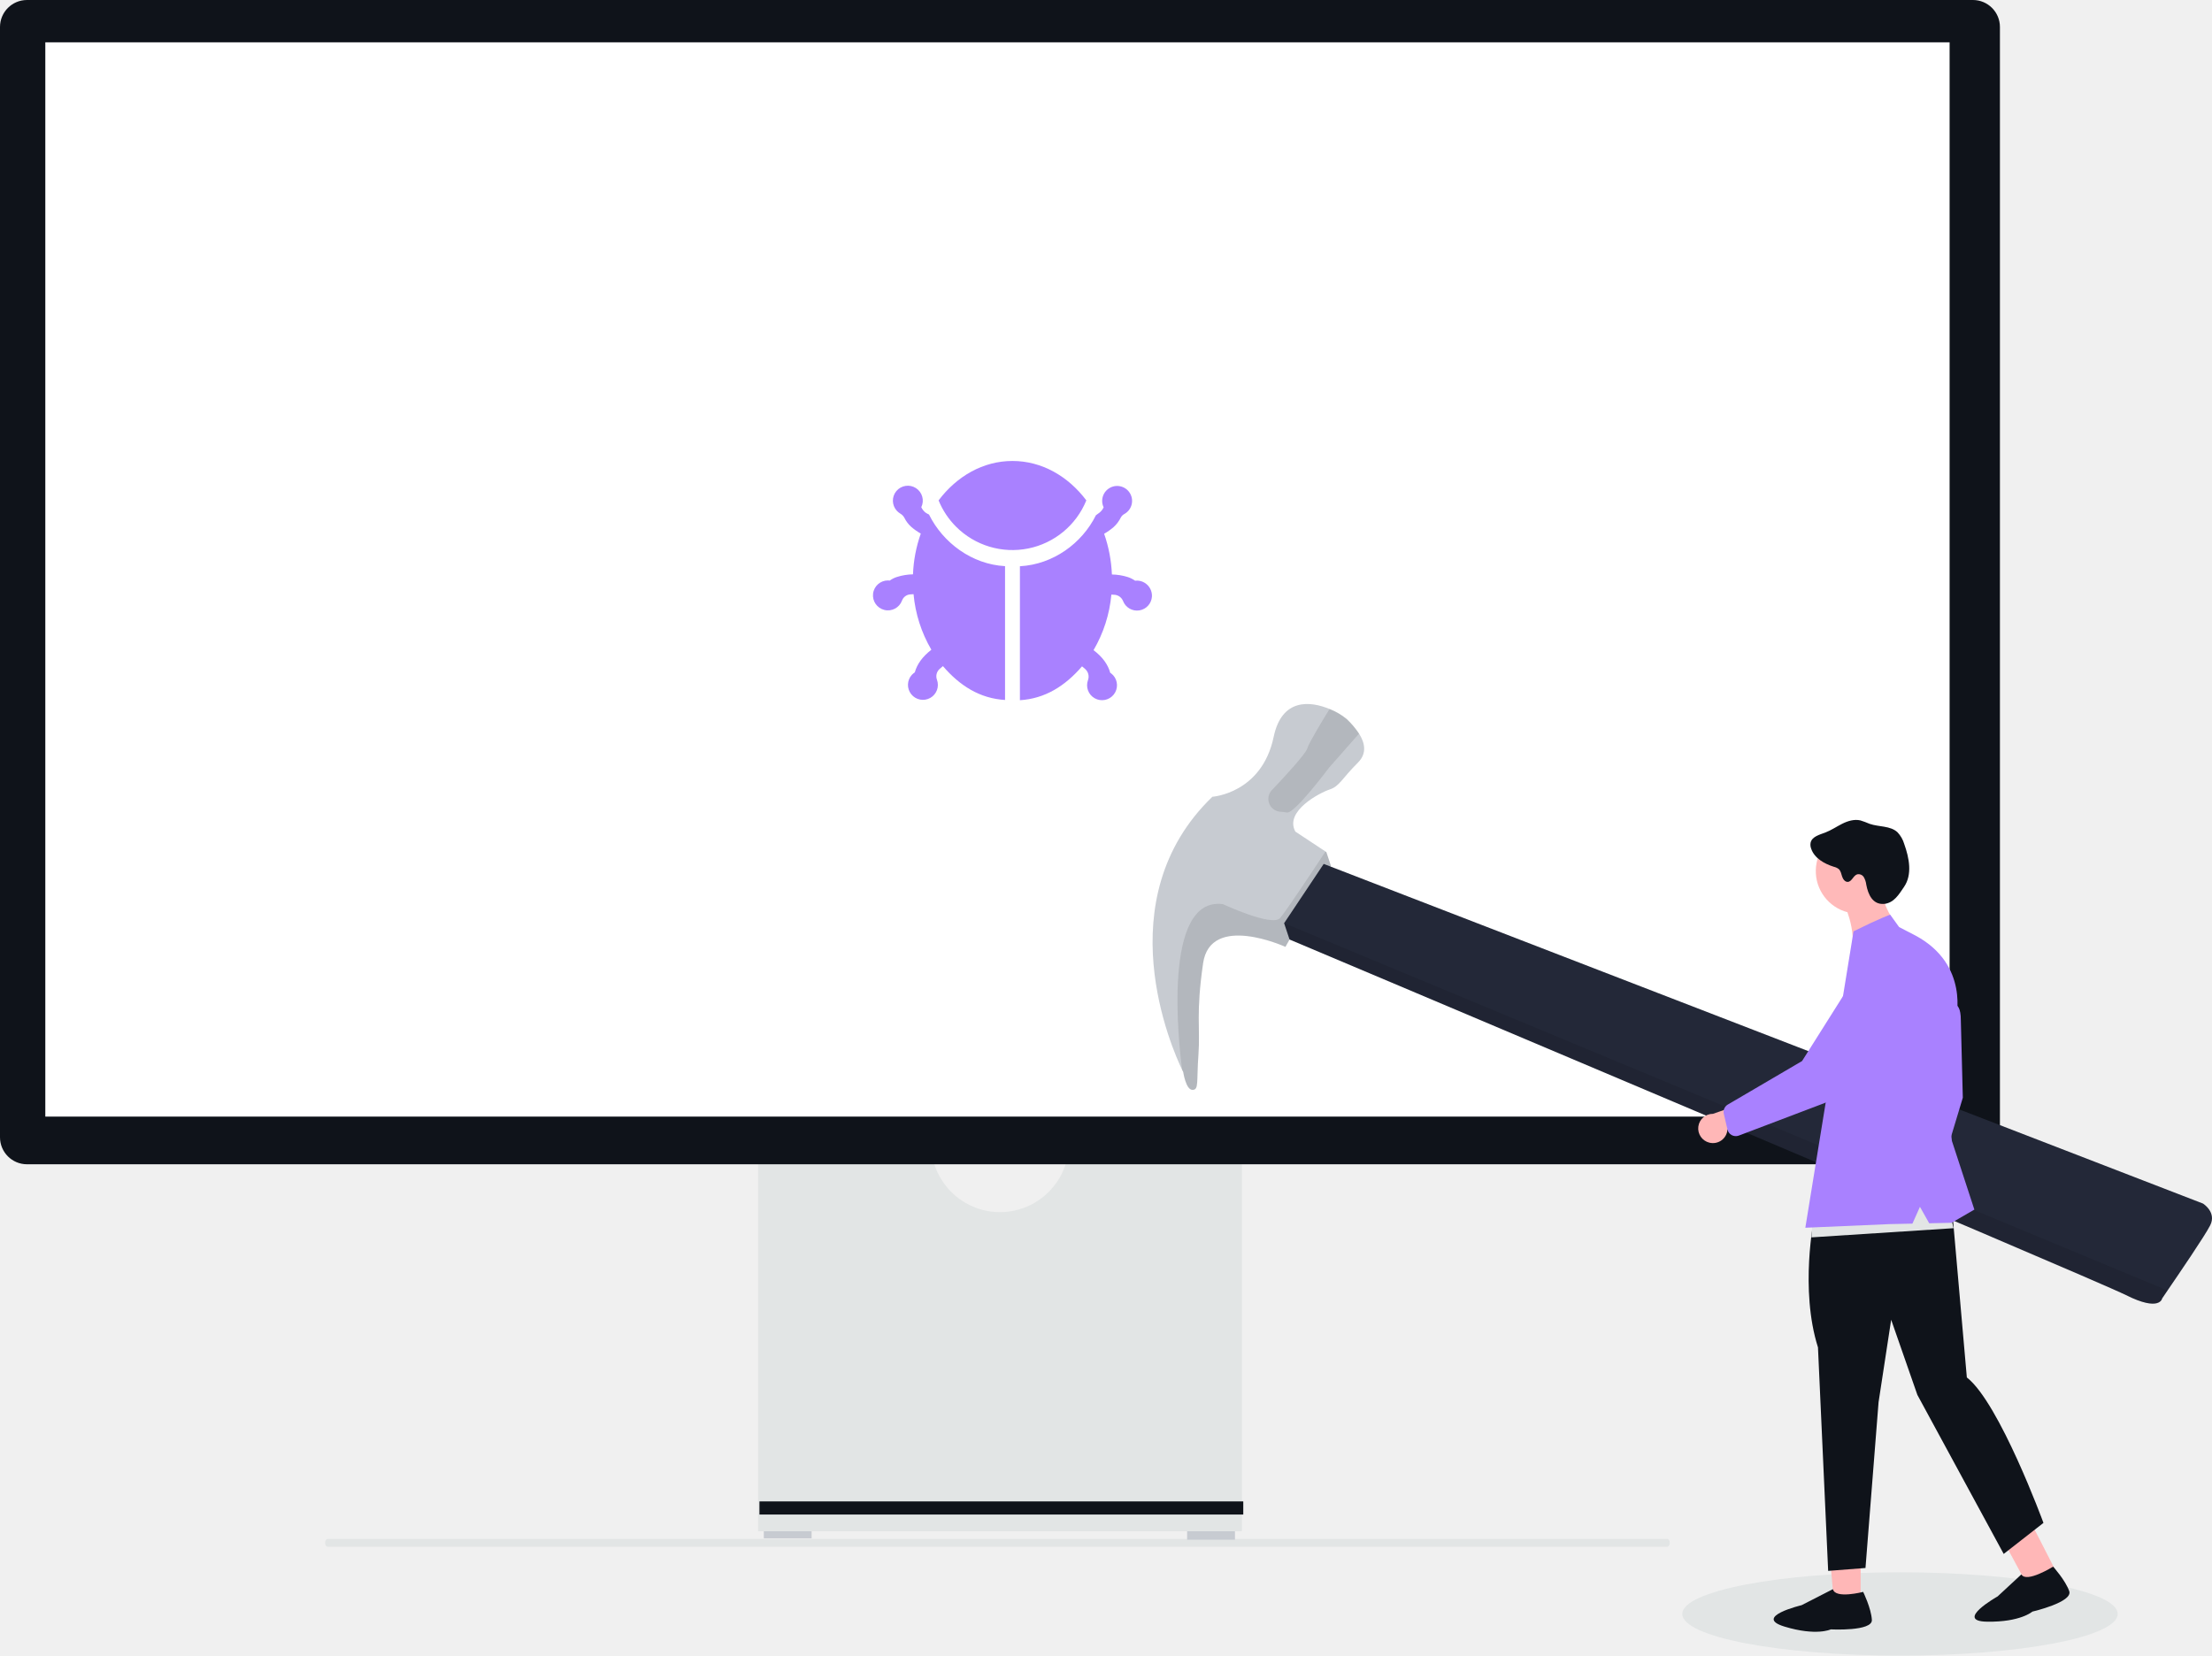
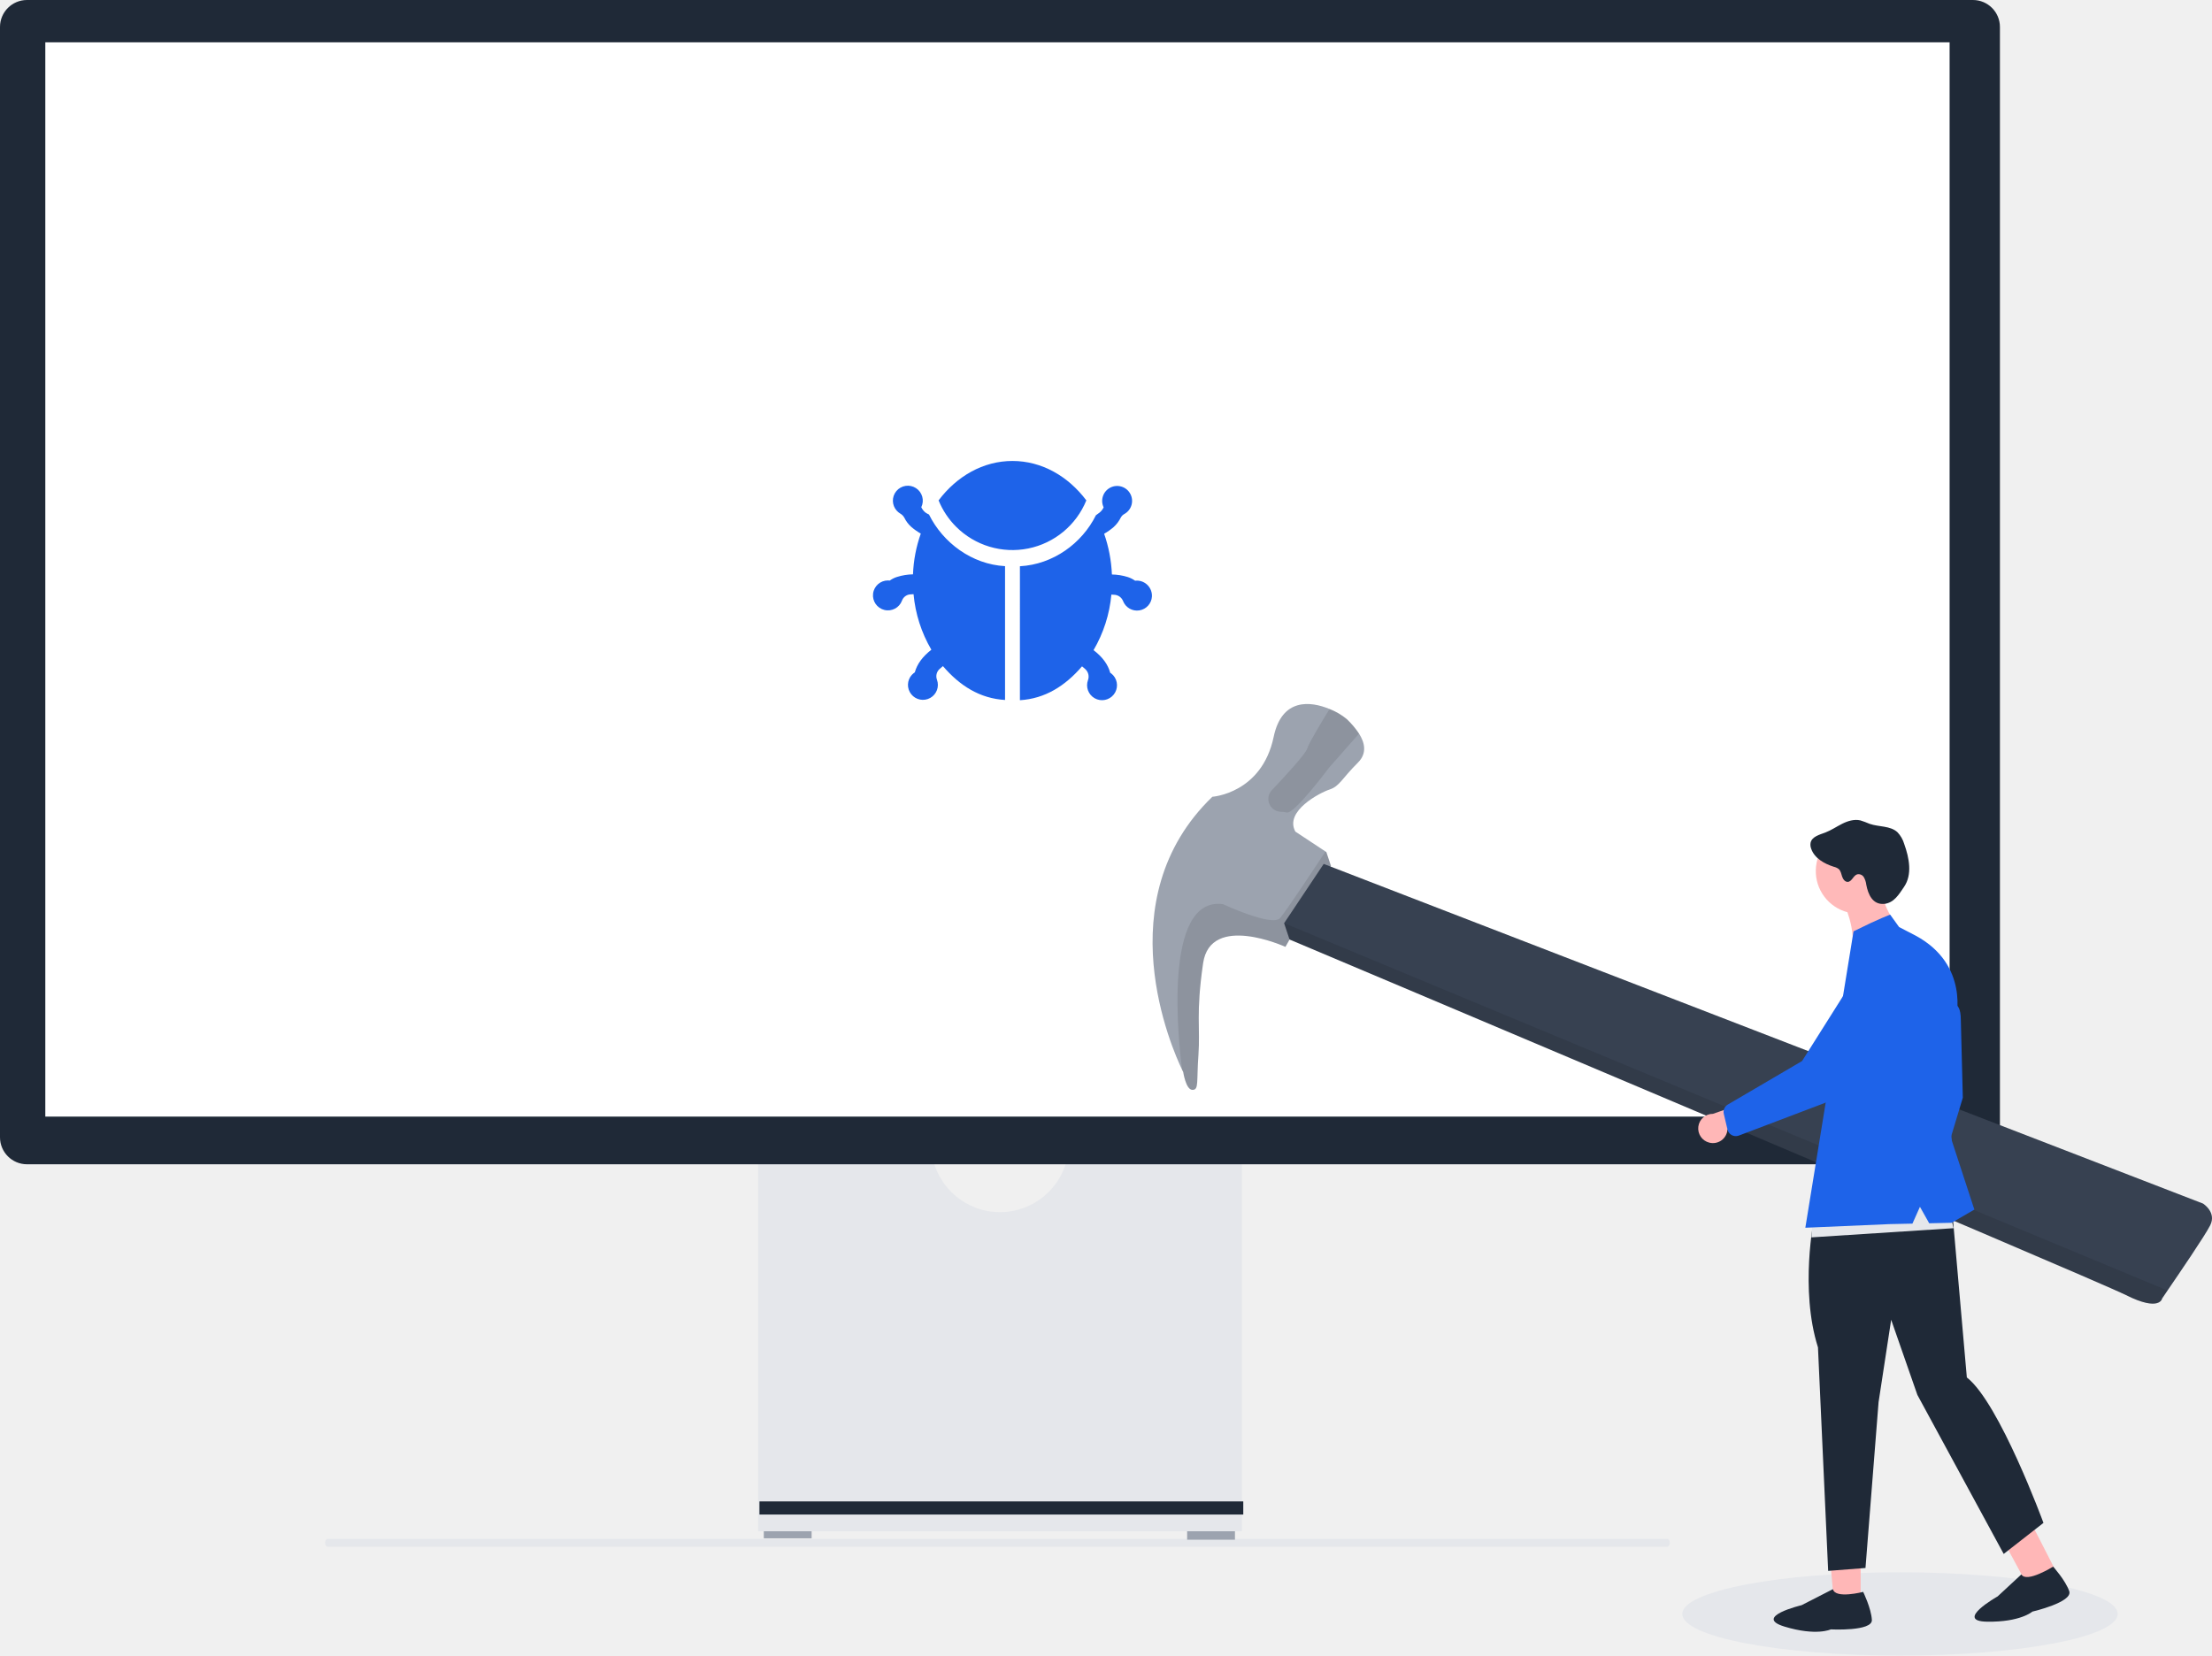
<svg xmlns="http://www.w3.org/2000/svg" width="960" height="718.672" viewBox="0 0 960 718.672">
  <g transform="translate(-480 -169)">
    <g transform="translate(480 169)">
-       <path d="M15.18,488.9c0,.947.52,1.709,1.165,1.709H597.6c.651,0,1.165-.759,1.165-1.709s-.514-1.709-1.165-1.709H16.345C15.7,487.191,15.18,487.952,15.18,488.9Z" transform="translate(125.915 180.829)" fill="#e2e5e5" />
-       <rect width="20.753" height="3.662" transform="translate(331.488 664.095)" fill="#c7cbd1" />
-       <rect width="20.753" height="3.662" transform="translate(515.211 664.707)" fill="#c7cbd1" />
-       <path d="M363.636,370.945a29.9,29.9,0,0,1-59.007,0H229.146V534.527H439.121V370.945Z" transform="translate(99.848 130.176)" fill="#e2e5e5" />
-       <rect width="209.971" height="5.694" transform="translate(329.605 651.742)" fill="#0f131a" />
-       <path d="M856.256,527.307H11.706A11.717,11.717,0,0,1,0,515.6V33.617A11.717,11.717,0,0,1,11.706,21.91h844.55a11.717,11.717,0,0,1,11.706,11.707V515.6a11.717,11.717,0,0,1-11.706,11.706Z" transform="translate(0 -21.91)" fill="#0f131a" />
+       <path d="M15.18,488.9c0,.947.52,1.709,1.165,1.709H597.6c.651,0,1.165-.759,1.165-1.709s-.514-1.709-1.165-1.709H16.345C15.7,487.191,15.18,487.952,15.18,488.9Z" transform="translate(125.915 180.829)" fill="#E5E7EB" />
+       <rect width="20.753" height="3.662" transform="translate(331.488 664.095)" fill="#9CA3AF" />
+       <rect width="20.753" height="3.662" transform="translate(515.211 664.707)" fill="#9CA3AF" />
+       <path d="M363.636,370.945a29.9,29.9,0,0,1-59.007,0H229.146V534.527H439.121V370.945Z" transform="translate(99.848 130.176)" fill="#E5E7EB" />
+       <rect width="209.971" height="5.694" transform="translate(329.605 651.742)" fill="#1F2937" />
+       <path d="M856.256,527.307H11.706A11.717,11.717,0,0,1,0,515.6V33.617A11.717,11.717,0,0,1,11.706,21.91h844.55a11.717,11.717,0,0,1,11.706,11.707V515.6a11.717,11.717,0,0,1-11.706,11.706Z" transform="translate(0 -21.91)" fill="#1F2937" />
      <rect width="826.457" height="466.332" transform="translate(19.665 18.37)" fill="#fff" />
-       <path d="M63.776,45.7c14.385-.784,26.926-9.9,32.986-22.138A17.843,17.843,0,0,0,98.349,22.4a6.208,6.208,0,0,0,1.758-2.27,6.49,6.49,0,1,1,9.041,2.865,3.8,3.8,0,0,0-1.6,1.583,13.967,13.967,0,0,1-3.111,4.129,26.11,26.11,0,0,1-4.109,2.894A61.349,61.349,0,0,1,103.7,49.276a24.307,24.307,0,0,1,6.893,1.113,12.323,12.323,0,0,1,3.188,1.593,6.123,6.123,0,0,1,.791-.053,6.586,6.586,0,0,1,6.5,6.921,6.493,6.493,0,0,1-12.525,1.975,4.336,4.336,0,0,0-3.48-2.715,14.751,14.751,0,0,0-1.6-.106,58.2,58.2,0,0,1-7.734,24.113c3.891,2.977,6.24,6.2,7.234,9.82a6.005,6.005,0,0,1,.516.368,5.744,5.744,0,0,1,.758.707,6.491,6.491,0,1,1-10.918,2.105,4.4,4.4,0,0,0-1.143-4.729c-.406-.378-.887-.784-1.451-1.239-7.328,8.538-16.1,14.051-26.955,14.7ZM30.366,89.051a19.15,19.15,0,0,0-1.533,1.316,4.271,4.271,0,0,0-1.061,4.593,6.492,6.492,0,1,1-10.895-2.125,6.633,6.633,0,0,1,.758-.7,2.717,2.717,0,0,1,.52-.373c1-3.6,3.354-6.844,7.188-9.821a58.1,58.1,0,0,1-7.729-24.113,14.937,14.937,0,0,0-1.676.111,4.142,4.142,0,0,0-3.354,2.71A6.5,6.5,0,1,1,6.5,51.86a7.067,7.067,0,0,1,.783.058,11.046,11.046,0,0,1,3.2-1.592,24.45,24.45,0,0,1,6.887-1.114,60.007,60.007,0,0,1,3.383-17.685,25.665,25.665,0,0,1-4.113-2.894,12.982,12.982,0,0,1-3-3.94,4.477,4.477,0,0,0-1.729-1.81,7.1,7.1,0,0,1-1.539-1.239,6.491,6.491,0,1,1,10.6-1.573,6.344,6.344,0,0,0,1.752,2.27,8.132,8.132,0,0,0,1.592.905C30.366,35.5,42.917,44.872,57.321,45.66v58.09C46.425,103.1,37.7,97.613,30.366,89.051Zm5.707-60.5a34.716,34.716,0,0,1-7.594-11.437C36.372,6.621,47.809,0,60.538,0S84.71,6.621,92.6,17.109A34.612,34.612,0,0,1,36.073,28.546Z" transform="translate(378.865 200.099)" fill="#a981ff" />
+       <path d="M63.776,45.7c14.385-.784,26.926-9.9,32.986-22.138A17.843,17.843,0,0,0,98.349,22.4a6.208,6.208,0,0,0,1.758-2.27,6.49,6.49,0,1,1,9.041,2.865,3.8,3.8,0,0,0-1.6,1.583,13.967,13.967,0,0,1-3.111,4.129,26.11,26.11,0,0,1-4.109,2.894A61.349,61.349,0,0,1,103.7,49.276a24.307,24.307,0,0,1,6.893,1.113,12.323,12.323,0,0,1,3.188,1.593,6.123,6.123,0,0,1,.791-.053,6.586,6.586,0,0,1,6.5,6.921,6.493,6.493,0,0,1-12.525,1.975,4.336,4.336,0,0,0-3.48-2.715,14.751,14.751,0,0,0-1.6-.106,58.2,58.2,0,0,1-7.734,24.113c3.891,2.977,6.24,6.2,7.234,9.82a6.005,6.005,0,0,1,.516.368,5.744,5.744,0,0,1,.758.707,6.491,6.491,0,1,1-10.918,2.105,4.4,4.4,0,0,0-1.143-4.729c-.406-.378-.887-.784-1.451-1.239-7.328,8.538-16.1,14.051-26.955,14.7ZM30.366,89.051a19.15,19.15,0,0,0-1.533,1.316,4.271,4.271,0,0,0-1.061,4.593,6.492,6.492,0,1,1-10.895-2.125,6.633,6.633,0,0,1,.758-.7,2.717,2.717,0,0,1,.52-.373c1-3.6,3.354-6.844,7.188-9.821a58.1,58.1,0,0,1-7.729-24.113,14.937,14.937,0,0,0-1.676.111,4.142,4.142,0,0,0-3.354,2.71A6.5,6.5,0,1,1,6.5,51.86a7.067,7.067,0,0,1,.783.058,11.046,11.046,0,0,1,3.2-1.592,24.45,24.45,0,0,1,6.887-1.114,60.007,60.007,0,0,1,3.383-17.685,25.665,25.665,0,0,1-4.113-2.894,12.982,12.982,0,0,1-3-3.94,4.477,4.477,0,0,0-1.729-1.81,7.1,7.1,0,0,1-1.539-1.239,6.491,6.491,0,1,1,10.6-1.573,6.344,6.344,0,0,0,1.752,2.27,8.132,8.132,0,0,0,1.592.905C30.366,35.5,42.917,44.872,57.321,45.66v58.09C46.425,103.1,37.7,97.613,30.366,89.051Zm5.707-60.5a34.716,34.716,0,0,1-7.594-11.437C36.372,6.621,47.809,0,60.538,0S84.71,6.621,92.6,17.109A34.612,34.612,0,0,1,36.073,28.546Z" transform="translate(378.865 200.099)" fill="#1E63E9" />
    </g>
    <g transform="translate(980.216 474.595)">
-       <ellipse cx="94.481" cy="18.083" rx="94.481" ry="18.083" transform="translate(229.893 376.912)" fill="#e2e5e5" />
-       <path d="M442.545,438.937c-7.152,7.143-8.011,10.289-12.305,11.708s-19.746,9.421-14.891,18.29l13.056,8.625.38.253,2,6L411.036,518.97s-32.549-14.882-35.74,7.134-1.166,28.028-2.025,39.782.28,15.153-2.586,15.153-4-7.721-4-7.721-.181-.353-.5-1.013c-4.258-8.851-33.163-73.831,13.137-118.495,0,0,21.446-1.41,26.608-26,3.562-17,16.021-15.533,24.3-12.07a27.467,27.467,0,0,1,7.432,4.367A36.6,36.6,0,0,1,443,426.433C445.357,430.158,446.64,434.832,442.545,438.937Z" transform="translate(-353.378 -413.541)" fill="#c7cbd1" />
+       <ellipse cx="94.481" cy="18.083" rx="94.481" ry="18.083" transform="translate(229.893 376.912)" fill="#E5E7EB" />
+       <path d="M442.545,438.937c-7.152,7.143-8.011,10.289-12.305,11.708s-19.746,9.421-14.891,18.29l13.056,8.625.38.253,2,6L411.036,518.97s-32.549-14.882-35.74,7.134-1.166,28.028-2.025,39.782.28,15.153-2.586,15.153-4-7.721-4-7.721-.181-.353-.5-1.013c-4.258-8.851-33.163-73.831,13.137-118.495,0,0,21.446-1.41,26.608-26,3.562-17,16.021-15.533,24.3-12.07a27.467,27.467,0,0,1,7.432,4.367A36.6,36.6,0,0,1,443,426.433C445.357,430.158,446.64,434.832,442.545,438.937Z" transform="translate(-353.378 -413.541)" fill="#9CA3AF" />
      <path d="M429.93,484.608l2,6-19.746,35.152s-32.549-14.882-35.74,7.134-1.166,28.028-2.025,39.782.28,15.153-2.586,15.153-4-7.721-4-7.721-.181-.353-.5-1.013c-1.438-10.994-8.725-75.3,17.694-71.887,0,0,21.437,10.018,24.863,6.021,2.712-3.164,14.755-21.365,19.656-28.833Z" transform="translate(-354.524 -420.335)" opacity="0.1" />
      <path d="M448.325,426.607l-13.056,14.837s-15.162,20.289-18.309,19.43a14.677,14.677,0,0,0-2.866-.335,5.569,5.569,0,0,1-3.617-9.385c5.172-5.425,14.7-15.723,15.325-18.01s6.691-12.314,9.728-17.224a27.467,27.467,0,0,1,7.432,4.367,36.6,36.6,0,0,1,5.361,6.32Z" transform="translate(-358.706 -413.769)" opacity="0.1" />
-       <path d="M818.44,647.195c-2.215,4.43-13.562,21.048-18.526,28.308l-2.324,3.418s-.9,6-15.723-1.438S418.88,523.131,418.88,523.131l-2.36-7.088L433.7,490.32,815.3,637.756S821.306,641.472,818.44,647.195Z" transform="translate(-359.432 -420.902)" fill="#232838" />
+       <path d="M818.44,647.195c-2.215,4.43-13.562,21.048-18.526,28.308l-2.324,3.418s-.9,6-15.723-1.438S418.88,523.131,418.88,523.131l-2.36-7.088L433.7,490.32,815.3,637.756S821.306,641.472,818.44,647.195Z" transform="translate(-359.432 -420.902)" fill="#374151" />
      <path d="M799.915,678.231l-2.324,3.418s-.9,6-15.723-1.438S418.88,525.858,418.88,525.858l-2.36-7.088Z" transform="translate(-359.432 -423.63)" opacity="0.1" />
      <g transform="translate(236.811 50.327)">
        <path d="M13.746,36.34a18.475,18.475,0,1,1,16.311-3.454,37.767,37.767,0,0,0,3.27,6.415l.928,5.845L26.056,51l-10.229.2C16.73,45.763,14.706,39.084,13.746,36.34Z" transform="translate(51.01 3.724)" fill="#ffb9b9" />
        <path d="M26.974,27.92,14.643,34.054,0,6.958,12.687,0Z" transform="translate(128.317 298.339)" fill="#ffb7b7" />
        <path d="M14.63,31.361H2.777L0,0H14.634Z" transform="translate(55.862 305.328)" fill="#ffb7b7" />
-         <path d="M8.883.846s5.445-4.171,5.445,6.017l.86,33.671-9.6,31.808L0,62.027,2.293,39.678Z" transform="translate(99.639 80.039)" fill="#a981ff" />
-         <path d="M2.366,11.673S-3.947,42.42,4.052,67.654l4.42,97.019,16.2-1.262,5.678-71.974,5.471-35.776L47.19,88.278l37.464,69.029,17.258-13.468S82.787,91.658,68.659,80.7L61.573,0Z" transform="translate(47.915 161.307)" fill="#0f131a" />
-         <path d="M0,23.212l61.679-3.98L57.037,0,.665,12.6Z" transform="translate(49.137 157.991)" fill="#e2e5e5" />
-         <path d="M40.692,5.371,36.824,0S32.5,1.469,20.919,7.233L20.1,12.266,0,135.9l36.537-1.576,9.949-.212,3.256-7.3,4.015,7.146,9.716-.207,9.887-5.733-9.743-29.8L60.464,70.992l4.872-25.647s6.13-23.551-17.48-36.253Z" transform="translate(46.481 41.125)" fill="#a981ff" />
+         <path d="M8.883.846s5.445-4.171,5.445,6.017l.86,33.671-9.6,31.808L0,62.027,2.293,39.678Z" transform="translate(99.639 80.039)" fill="#1E63E9" />
+         <path d="M2.366,11.673S-3.947,42.42,4.052,67.654l4.42,97.019,16.2-1.262,5.678-71.974,5.471-35.776L47.19,88.278l37.464,69.029,17.258-13.468S82.787,91.658,68.659,80.7L61.573,0Z" transform="translate(47.915 161.307)" fill="#1F2937" />
+         <path d="M0,23.212l61.679-3.98L57.037,0,.665,12.6Z" transform="translate(49.137 157.991)" fill="#E5E7EB" />
+         <path d="M40.692,5.371,36.824,0S32.5,1.469,20.919,7.233L20.1,12.266,0,135.9l36.537-1.576,9.949-.212,3.256-7.3,4.015,7.146,9.716-.207,9.887-5.733-9.743-29.8L60.464,70.992l4.872-25.647s6.13-23.551-17.48-36.253Z" transform="translate(46.481 41.125)" fill="#1E63E9" />
        <path d="M4.824,19.213a6.315,6.315,0,0,0,7.853-5.665L34.356,7.742,25.637,0,6.386,6.7A6.349,6.349,0,0,0,4.824,19.215Z" transform="translate(0 120.876)" fill="#ffb7b7" />
-         <path d="M3.536,76.922a3.7,3.7,0,0,0,3,.241L42.2,63.629a38.075,38.075,0,0,0,20.5-17.274L77.562,19.829A11.9,11.9,0,0,0,59.8,3.976l-25.738,40.8L1.674,63.764A3.706,3.706,0,0,0,.1,67.706l1.611,6.825a3.7,3.7,0,0,0,1.124,1.9,3.66,3.66,0,0,0,.7.5Z" transform="translate(10.994 59.889)" fill="#a981ff" />
-         <path d="M25.715,0l-13.6,6.958s-21.282,5.073-7.426,9.289,20.094,1.219,20.094,1.219,18.129.943,17.837-4.115S38.839,1.183,38.839,1.183,26.708,4.353,25.715,0Z" transform="translate(32.739 333.909)" fill="#0f131a" />
-         <path d="M17.951,17.879,30.5,11.54s21.279-5.073,7.425-9.288-20.091-1.22-20.091-1.22S-.289.09,0,5.147,3.782,17.314,3.782,17.314,16.958,13.526,17.951,17.879Z" transform="matrix(-0.961, 0.276, -0.276, -0.961, 162.434, 339.726)" fill="#0f131a" />
-         <path d="M684.23,525.894a8.65,8.65,0,0,0-1.032-3.213,2.7,2.7,0,0,0-2.92-1.285c-1.713.535-2.288,3.183-4.079,3.271-1.207.058-2.074-1.168-2.453-2.317s-.584-2.463-1.49-3.271a5.549,5.549,0,0,0-2.122-.973c-4.157-1.314-8.45-3.738-9.832-7.876a4.711,4.711,0,0,1-.224-2.638c.633-2.619,3.894-3.407,6.376-4.352s4.867-2.56,7.3-3.787,5.257-2.093,7.934-1.47a41.353,41.353,0,0,1,4,1.49c4.03,1.4,8.966.75,12.091,3.66a12.489,12.489,0,0,1,2.921,5.1c2.181,6.055,3.563,13.24-.049,18.555-2.229,3.281-4.391,7.029-8.674,7.428C686.995,534.637,685.018,530.12,684.23,525.894Z" transform="translate(-611.297 -497.777)" fill="#0f131a" />
+         <path d="M3.536,76.922a3.7,3.7,0,0,0,3,.241L42.2,63.629a38.075,38.075,0,0,0,20.5-17.274L77.562,19.829A11.9,11.9,0,0,0,59.8,3.976l-25.738,40.8L1.674,63.764A3.706,3.706,0,0,0,.1,67.706l1.611,6.825a3.7,3.7,0,0,0,1.124,1.9,3.66,3.66,0,0,0,.7.5Z" transform="translate(10.994 59.889)" fill="#1E63E9" />
+         <path d="M25.715,0l-13.6,6.958s-21.282,5.073-7.426,9.289,20.094,1.219,20.094,1.219,18.129.943,17.837-4.115S38.839,1.183,38.839,1.183,26.708,4.353,25.715,0Z" transform="translate(32.739 333.909)" fill="#1F2937" />
+         <path d="M17.951,17.879,30.5,11.54s21.279-5.073,7.425-9.288-20.091-1.22-20.091-1.22S-.289.09,0,5.147,3.782,17.314,3.782,17.314,16.958,13.526,17.951,17.879Z" transform="matrix(-0.961, 0.276, -0.276, -0.961, 162.434, 339.726)" fill="#1F2937" />
+         <path d="M684.23,525.894a8.65,8.65,0,0,0-1.032-3.213,2.7,2.7,0,0,0-2.92-1.285c-1.713.535-2.288,3.183-4.079,3.271-1.207.058-2.074-1.168-2.453-2.317s-.584-2.463-1.49-3.271a5.549,5.549,0,0,0-2.122-.973c-4.157-1.314-8.45-3.738-9.832-7.876a4.711,4.711,0,0,1-.224-2.638c.633-2.619,3.894-3.407,6.376-4.352s4.867-2.56,7.3-3.787,5.257-2.093,7.934-1.47a41.353,41.353,0,0,1,4,1.49c4.03,1.4,8.966.75,12.091,3.66a12.489,12.489,0,0,1,2.921,5.1c2.181,6.055,3.563,13.24-.049,18.555-2.229,3.281-4.391,7.029-8.674,7.428C686.995,534.637,685.018,530.12,684.23,525.894Z" transform="translate(-611.297 -497.777)" fill="#1F2937" />
      </g>
    </g>
  </g>
</svg>
